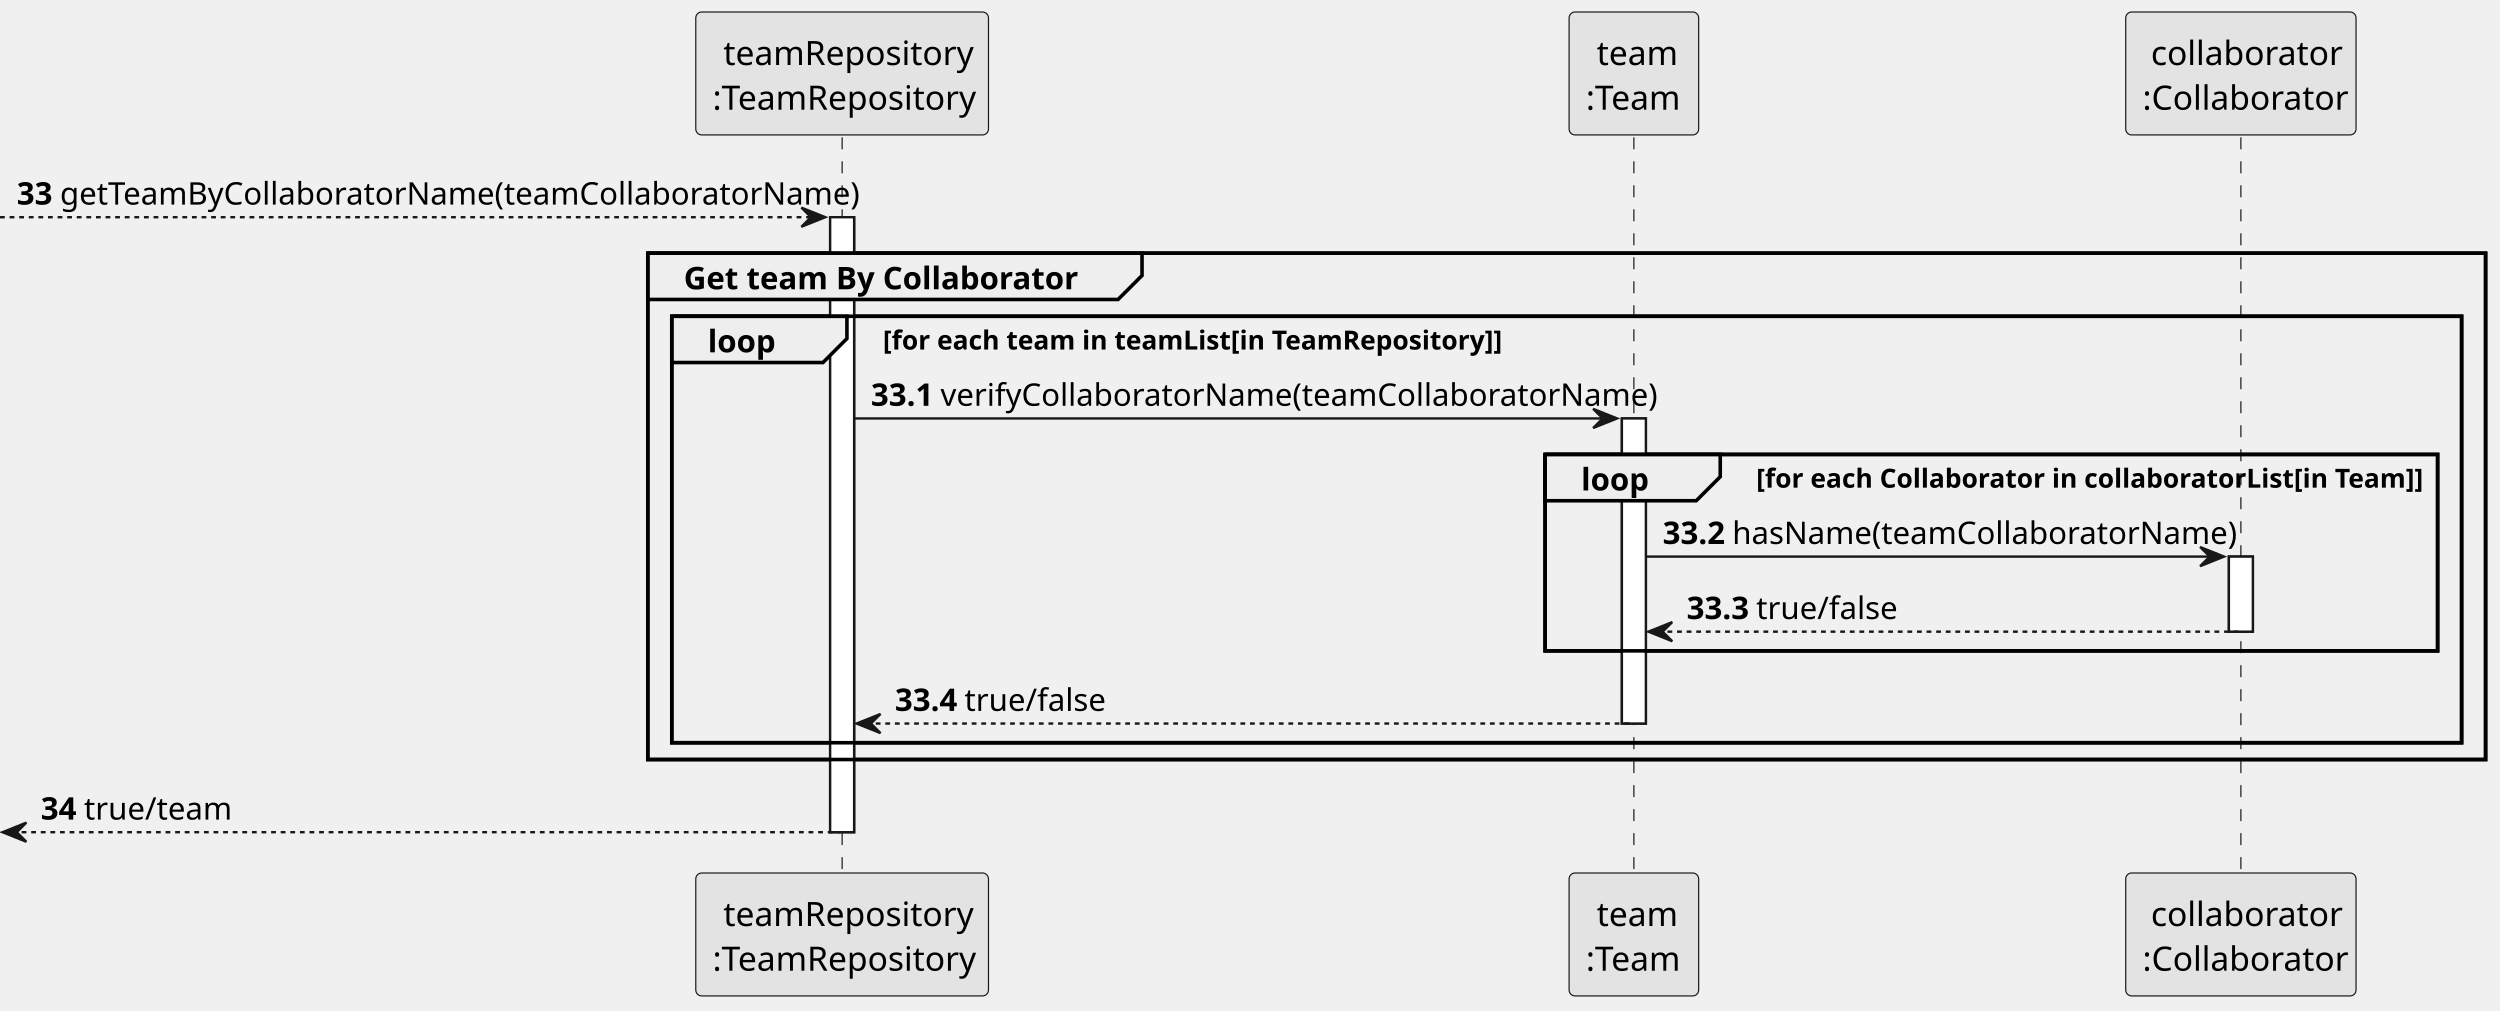
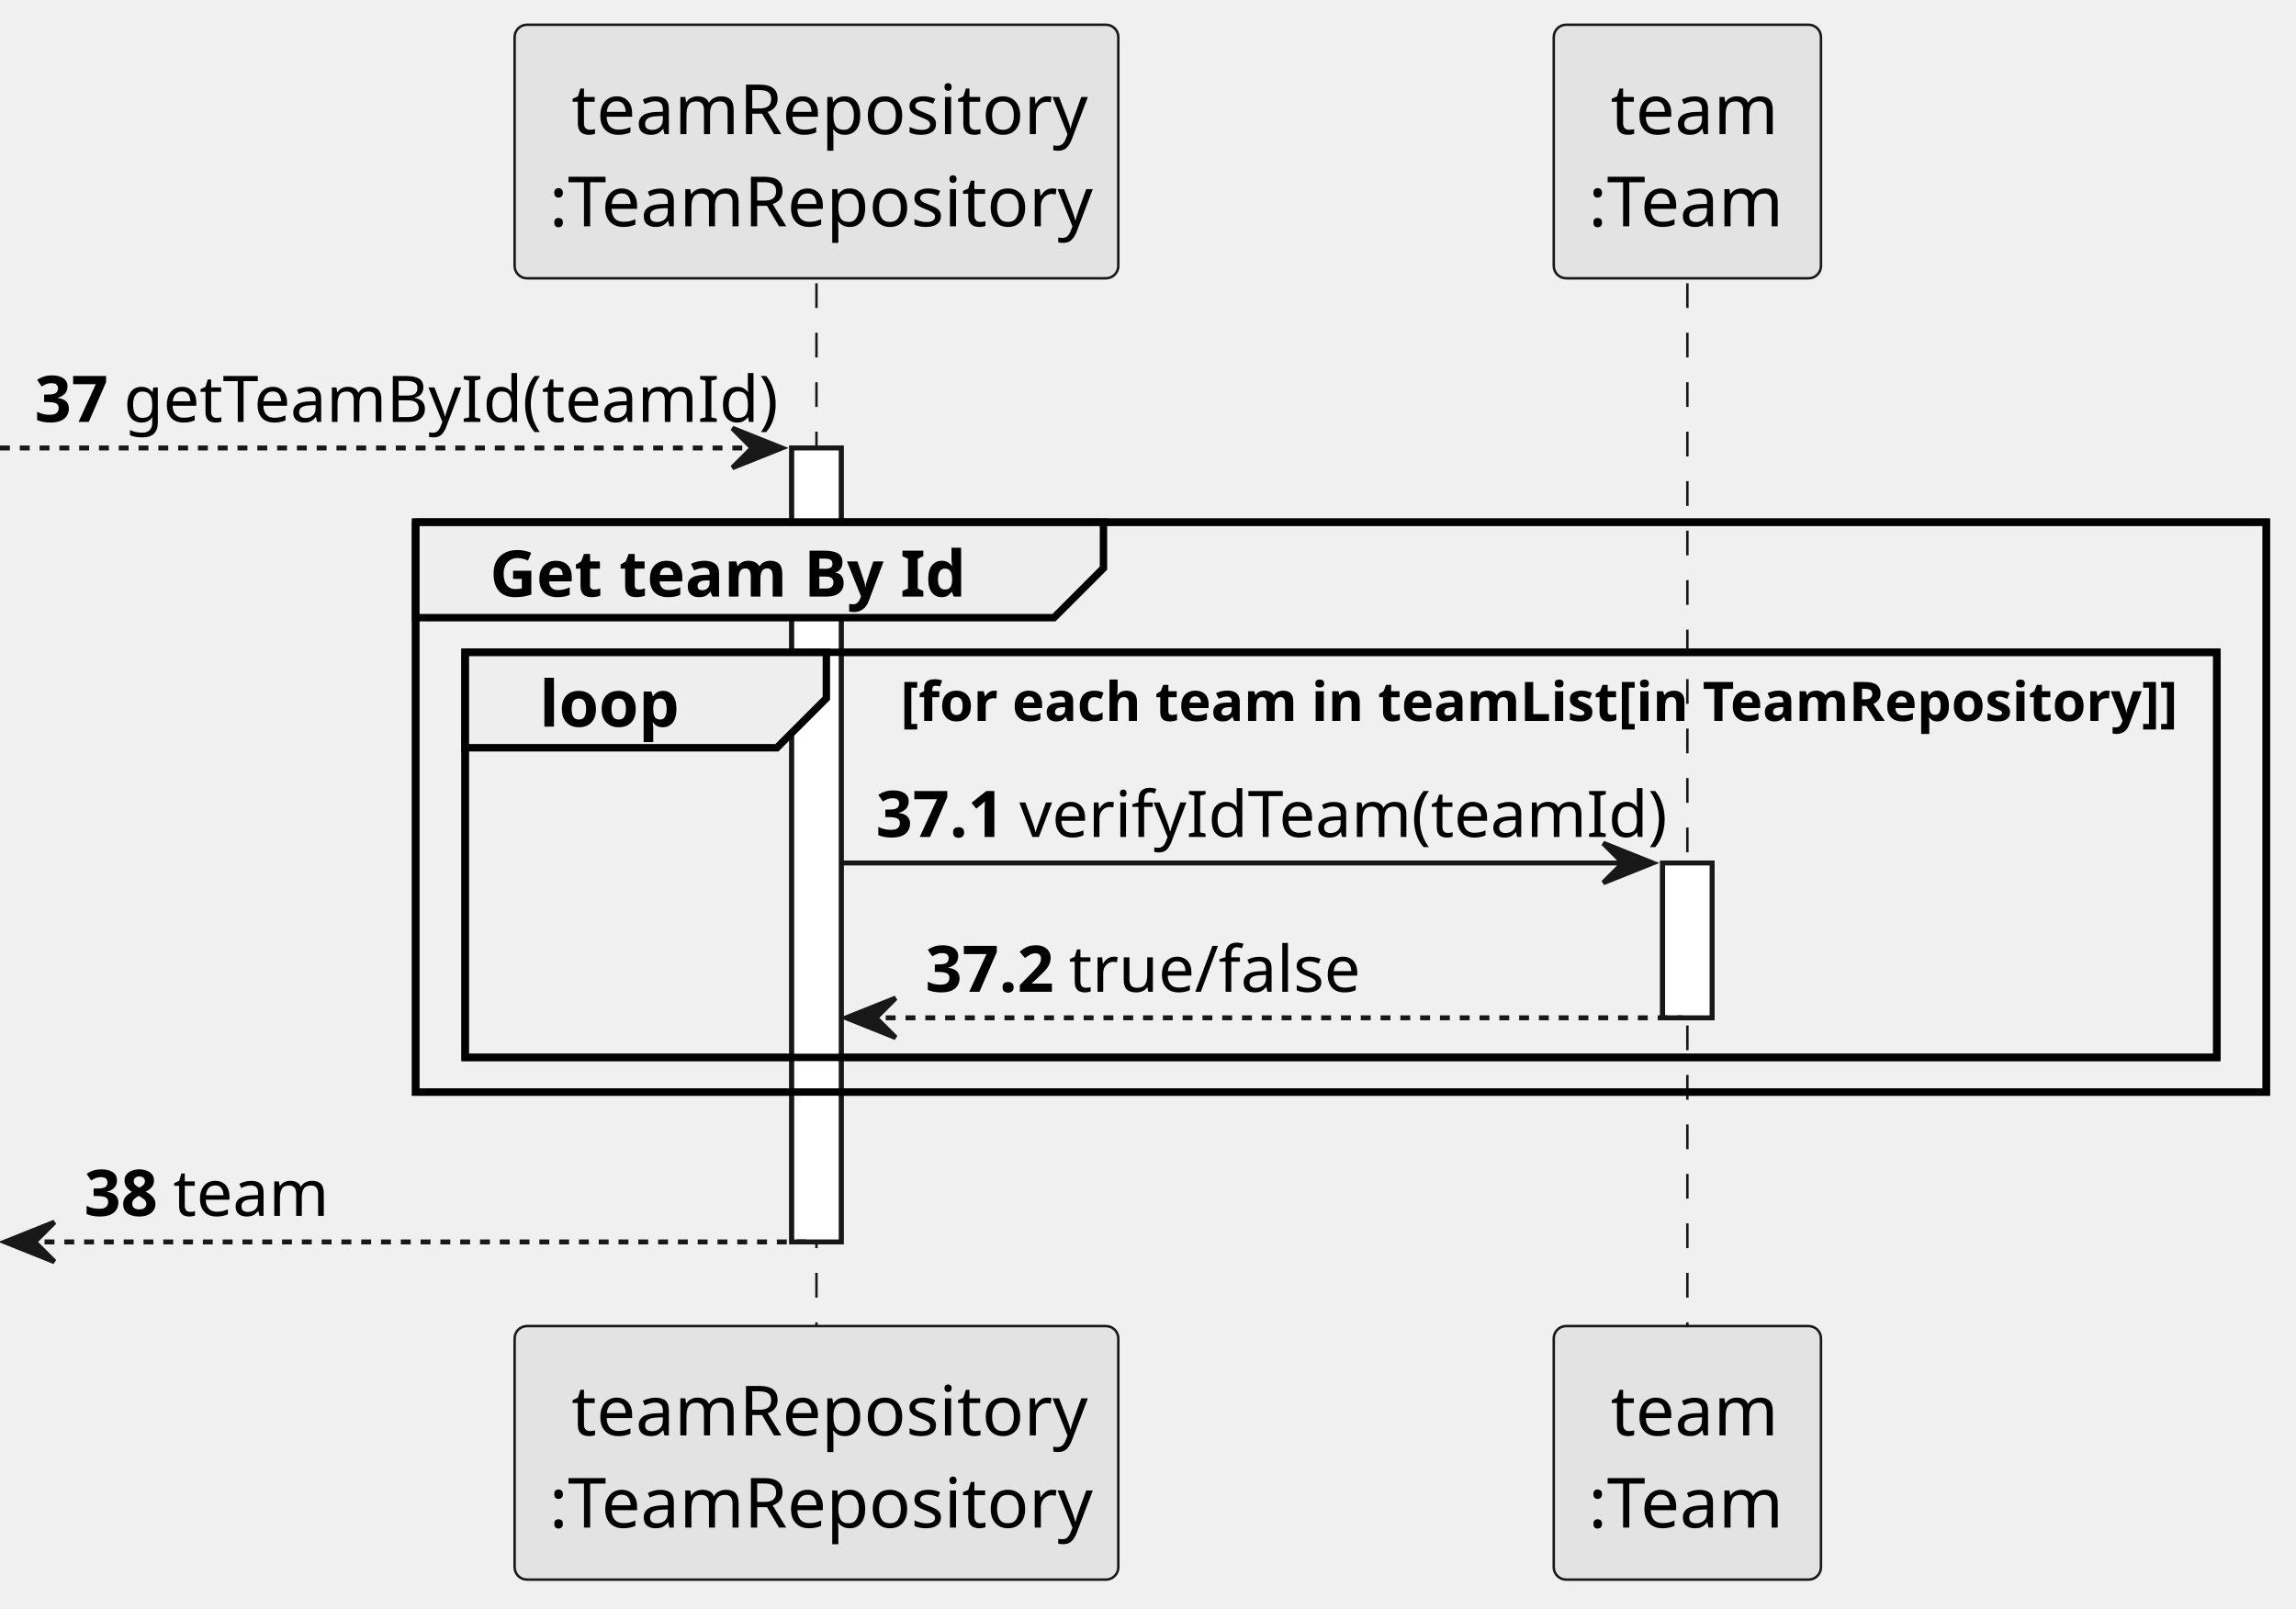
- <svg xmlns="http://www.w3.org/2000/svg" contentStyleType="text/css" height="421px" preserveAspectRatio="none" style="width:1042px;height:421px;background:#FFFFFF;" version="1.1" viewBox="0 0 1042 421" width="1042px" zoomAndPan="magnify">
+ <svg xmlns="http://www.w3.org/2000/svg" contentStyleType="text/css" height="325px" preserveAspectRatio="none" style="width:464px;height:325px;background:#FFFFFF;" version="1.1" viewBox="0 0 464 325" width="464px" zoomAndPan="magnify">
  <defs />
  <g>
-     <rect fill="#FFFFFF" height="256.328" style="stroke:#181818;stroke-width:1.0;" width="10" x="346" y="90.533" />
-     <rect fill="#FFFFFF" height="127.164" style="stroke:#181818;stroke-width:1.0;" width="10" x="676" y="174.406" />
-     <rect fill="#FFFFFF" height="31.291" style="stroke:#181818;stroke-width:1.0;" width="10" x="929" y="231.988" />
-     <rect fill="none" height="211.037" style="stroke:#000000;stroke-width:1.5;" width="766" x="270" y="105.533" />
-     <rect fill="none" height="177.746" style="stroke:#000000;stroke-width:1.5;" width="746" x="280" y="131.824" />
-     <rect fill="none" height="81.873" style="stroke:#000000;stroke-width:1.5;" width="372" x="644" y="189.406" />
-     <line style="stroke:#181818;stroke-width:0.5;stroke-dasharray:5.0,5.0;" x1="351" x2="351" y1="57.242" y2="364.861" />
-     <line style="stroke:#181818;stroke-width:0.5;stroke-dasharray:5.0,5.0;" x1="681" x2="681" y1="57.242" y2="364.861" />
-     <line style="stroke:#181818;stroke-width:0.5;stroke-dasharray:5.0,5.0;" x1="934" x2="934" y1="57.242" y2="364.861" />
-     <rect fill="#E3E3E3" height="51.242" rx="2.5" ry="2.5" style="stroke:#181818;stroke-width:0.5;" width="122" x="290" y="5" />
-     <text fill="#000000" font-family="sans-serif" font-size="14" lengthAdjust="spacing" textLength="99" x="301.5" y="27.107">teamRepository</text>
-     <text fill="#000000" font-family="sans-serif" font-size="14" lengthAdjust="spacing" textLength="108" x="297" y="45.728">:TeamRepository</text>
-     <rect fill="#E3E3E3" height="51.242" rx="2.5" ry="2.5" style="stroke:#181818;stroke-width:0.5;" width="122" x="290" y="363.861" />
-     <text fill="#000000" font-family="sans-serif" font-size="14" lengthAdjust="spacing" textLength="99" x="301.5" y="385.969">teamRepository</text>
-     <text fill="#000000" font-family="sans-serif" font-size="14" lengthAdjust="spacing" textLength="108" x="297" y="404.59">:TeamRepository</text>
-     <rect fill="#E3E3E3" height="51.242" rx="2.5" ry="2.5" style="stroke:#181818;stroke-width:0.5;" width="54" x="654" y="5" />
-     <text fill="#000000" font-family="sans-serif" font-size="14" lengthAdjust="spacing" textLength="31" x="665.5" y="27.107">team</text>
-     <text fill="#000000" font-family="sans-serif" font-size="14" lengthAdjust="spacing" textLength="40" x="661" y="45.728">:Team</text>
-     <rect fill="#E3E3E3" height="51.242" rx="2.5" ry="2.5" style="stroke:#181818;stroke-width:0.5;" width="54" x="654" y="363.861" />
-     <text fill="#000000" font-family="sans-serif" font-size="14" lengthAdjust="spacing" textLength="31" x="665.5" y="385.969">team</text>
-     <text fill="#000000" font-family="sans-serif" font-size="14" lengthAdjust="spacing" textLength="40" x="661" y="404.59">:Team</text>
-     <rect fill="#E3E3E3" height="51.242" rx="2.5" ry="2.5" style="stroke:#181818;stroke-width:0.5;" width="96" x="886" y="5" />
-     <text fill="#000000" font-family="sans-serif" font-size="14" lengthAdjust="spacing" textLength="75" x="896.5" y="27.107">collaborator</text>
-     <text fill="#000000" font-family="sans-serif" font-size="14" lengthAdjust="spacing" textLength="82" x="893" y="45.728">:Collaborator</text>
-     <rect fill="#E3E3E3" height="51.242" rx="2.5" ry="2.5" style="stroke:#181818;stroke-width:0.5;" width="96" x="886" y="363.861" />
-     <text fill="#000000" font-family="sans-serif" font-size="14" lengthAdjust="spacing" textLength="75" x="896.5" y="385.969">collaborator</text>
-     <text fill="#000000" font-family="sans-serif" font-size="14" lengthAdjust="spacing" textLength="82" x="893" y="404.59">:Collaborator</text>
-     <rect fill="#FFFFFF" height="256.328" style="stroke:#181818;stroke-width:1.0;" width="10" x="346" y="90.533" />
-     <rect fill="#FFFFFF" height="127.164" style="stroke:#181818;stroke-width:1.0;" width="10" x="676" y="174.406" />
-     <rect fill="#FFFFFF" height="31.291" style="stroke:#181818;stroke-width:1.0;" width="10" x="929" y="231.988" />
-     <polygon fill="#181818" points="334,86.533,344,90.533,334,94.533,338,90.533" style="stroke:#181818;stroke-width:1.0;" />
-     <line style="stroke:#181818;stroke-width:1.0;stroke-dasharray:2.0,2.0;" x1="0" x2="340" y1="90.533" y2="90.533" />
-     <text fill="#000000" font-family="sans-serif" font-size="13" font-weight="bold" lengthAdjust="spacing" textLength="14" x="7" y="85.27">33</text>
-     <text fill="#000000" font-family="sans-serif" font-size="13" lengthAdjust="spacing" textLength="309" x="25" y="85.27">getTeamByCollaboratorName(teamCollaboratorName)</text>
-     <path d="M270,105.533 L476,105.533 L476,114.824 L466,124.824 L270,124.824 L270,105.533 " fill="#EEEEEE" style="stroke:#000000;stroke-width:1.5;" />
-     <rect fill="none" height="211.037" style="stroke:#000000;stroke-width:1.5;" width="766" x="270" y="105.533" />
-     <text fill="#000000" font-family="sans-serif" font-size="13" font-weight="bold" lengthAdjust="spacing" textLength="161" x="285" y="120.561">Get team By Collaborator</text>
-     <path d="M280,131.824 L353,131.824 L353,141.115 L343,151.115 L280,151.115 L280,131.824 " fill="#EEEEEE" style="stroke:#000000;stroke-width:1.5;" />
-     <rect fill="none" height="177.746" style="stroke:#000000;stroke-width:1.5;" width="746" x="280" y="131.824" />
-     <text fill="#000000" font-family="sans-serif" font-size="13" font-weight="bold" lengthAdjust="spacing" textLength="28" x="295" y="146.852">loop</text>
-     <text fill="#000000" font-family="sans-serif" font-size="11" font-weight="bold" lengthAdjust="spacing" textLength="261" x="368" y="145.694">[for each team in teamList[in TeamRepository]]</text>
-     <polygon fill="#181818" points="664,170.406,674,174.406,664,178.406,668,174.406" style="stroke:#181818;stroke-width:1.0;" />
-     <line style="stroke:#181818;stroke-width:1.0;" x1="356" x2="670" y1="174.406" y2="174.406" />
-     <text fill="#000000" font-family="sans-serif" font-size="13" font-weight="bold" lengthAdjust="spacing" textLength="25" x="363" y="169.144">33.1</text>
-     <text fill="#000000" font-family="sans-serif" font-size="13" lengthAdjust="spacing" textLength="272" x="392" y="169.144">verifyCollaboratorName(teamCollaboratorName)</text>
-     <path d="M644,189.406 L717,189.406 L717,198.697 L707,208.697 L644,208.697 L644,189.406 " fill="#EEEEEE" style="stroke:#000000;stroke-width:1.5;" />
-     <rect fill="none" height="81.873" style="stroke:#000000;stroke-width:1.5;" width="372" x="644" y="189.406" />
-     <text fill="#000000" font-family="sans-serif" font-size="13" font-weight="bold" lengthAdjust="spacing" textLength="28" x="659" y="204.435">loop</text>
-     <text fill="#000000" font-family="sans-serif" font-size="11" font-weight="bold" lengthAdjust="spacing" textLength="279" x="732" y="203.276">[for each Collaborator in collaboratorList[in Team]]</text>
-     <polygon fill="#181818" points="917,227.988,927,231.988,917,235.988,921,231.988" style="stroke:#181818;stroke-width:1.0;" />
-     <line style="stroke:#181818;stroke-width:1.0;" x1="686" x2="923" y1="231.988" y2="231.988" />
-     <text fill="#000000" font-family="sans-serif" font-size="13" font-weight="bold" lengthAdjust="spacing" textLength="25" x="693" y="226.726">33.2</text>
-     <text fill="#000000" font-family="sans-serif" font-size="13" lengthAdjust="spacing" textLength="195" x="722" y="226.726">hasName(teamCollaboratorName)</text>
-     <polygon fill="#181818" points="697,259.279,687,263.279,697,267.279,693,263.279" style="stroke:#181818;stroke-width:1.0;" />
-     <line style="stroke:#181818;stroke-width:1.0;stroke-dasharray:2.0,2.0;" x1="691" x2="933" y1="263.279" y2="263.279" />
-     <text fill="#000000" font-family="sans-serif" font-size="13" font-weight="bold" lengthAdjust="spacing" textLength="25" x="703" y="258.017">33.3</text>
-     <text fill="#000000" font-family="sans-serif" font-size="13" lengthAdjust="spacing" textLength="53" x="732" y="258.017">true/false</text>
-     <polygon fill="#181818" points="367,297.57,357,301.57,367,305.57,363,301.57" style="stroke:#181818;stroke-width:1.0;" />
-     <line style="stroke:#181818;stroke-width:1.0;stroke-dasharray:2.0,2.0;" x1="361" x2="680" y1="301.57" y2="301.57" />
-     <text fill="#000000" font-family="sans-serif" font-size="13" font-weight="bold" lengthAdjust="spacing" textLength="25" x="373" y="296.308">33.4</text>
-     <text fill="#000000" font-family="sans-serif" font-size="13" lengthAdjust="spacing" textLength="53" x="402" y="296.308">true/false</text>
-     <polygon fill="#181818" points="11,342.861,1,346.861,11,350.861,7,346.861" style="stroke:#181818;stroke-width:1.0;" />
-     <line style="stroke:#181818;stroke-width:1.0;stroke-dasharray:2.0,2.0;" x1="5" x2="350" y1="346.861" y2="346.861" />
-     <text fill="#000000" font-family="sans-serif" font-size="13" font-weight="bold" lengthAdjust="spacing" textLength="14" x="17" y="341.599">34</text>
-     <text fill="#000000" font-family="sans-serif" font-size="13" lengthAdjust="spacing" textLength="55" x="35" y="341.599">true/team</text>
+     <rect fill="#FFFFFF" height="160.455" style="stroke:#181818;stroke-width:1.0;" width="10" x="160" y="90.533" />
+     <rect fill="#FFFFFF" height="31.291" style="stroke:#181818;stroke-width:1.0;" width="10" x="336" y="174.406" />
+     <rect fill="none" height="115.164" style="stroke:#000000;stroke-width:1.5;" width="374" x="84" y="105.533" />
+     <rect fill="none" height="81.873" style="stroke:#000000;stroke-width:1.5;" width="354" x="94" y="131.824" />
+     <line style="stroke:#181818;stroke-width:0.5;stroke-dasharray:5.0,5.0;" x1="165" x2="165" y1="57.242" y2="268.988" />
+     <line style="stroke:#181818;stroke-width:0.5;stroke-dasharray:5.0,5.0;" x1="341" x2="341" y1="57.242" y2="268.988" />
+     <rect fill="#E3E3E3" height="51.242" rx="2.5" ry="2.5" style="stroke:#181818;stroke-width:0.5;" width="122" x="104" y="5" />
+     <text fill="#000000" font-family="sans-serif" font-size="14" lengthAdjust="spacing" textLength="99" x="115.5" y="27.107">teamRepository</text>
+     <text fill="#000000" font-family="sans-serif" font-size="14" lengthAdjust="spacing" textLength="108" x="111" y="45.728">:TeamRepository</text>
+     <rect fill="#E3E3E3" height="51.242" rx="2.5" ry="2.5" style="stroke:#181818;stroke-width:0.5;" width="122" x="104" y="267.988" />
+     <text fill="#000000" font-family="sans-serif" font-size="14" lengthAdjust="spacing" textLength="99" x="115.5" y="290.096">teamRepository</text>
+     <text fill="#000000" font-family="sans-serif" font-size="14" lengthAdjust="spacing" textLength="108" x="111" y="308.717">:TeamRepository</text>
+     <rect fill="#E3E3E3" height="51.242" rx="2.5" ry="2.5" style="stroke:#181818;stroke-width:0.5;" width="54" x="314" y="5" />
+     <text fill="#000000" font-family="sans-serif" font-size="14" lengthAdjust="spacing" textLength="31" x="325.5" y="27.107">team</text>
+     <text fill="#000000" font-family="sans-serif" font-size="14" lengthAdjust="spacing" textLength="40" x="321" y="45.728">:Team</text>
+     <rect fill="#E3E3E3" height="51.242" rx="2.5" ry="2.5" style="stroke:#181818;stroke-width:0.5;" width="54" x="314" y="267.988" />
+     <text fill="#000000" font-family="sans-serif" font-size="14" lengthAdjust="spacing" textLength="31" x="325.5" y="290.096">team</text>
+     <text fill="#000000" font-family="sans-serif" font-size="14" lengthAdjust="spacing" textLength="40" x="321" y="308.717">:Team</text>
+     <rect fill="#FFFFFF" height="160.455" style="stroke:#181818;stroke-width:1.0;" width="10" x="160" y="90.533" />
+     <rect fill="#FFFFFF" height="31.291" style="stroke:#181818;stroke-width:1.0;" width="10" x="336" y="174.406" />
+     <polygon fill="#181818" points="148,86.533,158,90.533,148,94.533,152,90.533" style="stroke:#181818;stroke-width:1.0;" />
+     <line style="stroke:#181818;stroke-width:1.0;stroke-dasharray:2.0,2.0;" x1="0" x2="154" y1="90.533" y2="90.533" />
+     <text fill="#000000" font-family="sans-serif" font-size="13" font-weight="bold" lengthAdjust="spacing" textLength="14" x="7" y="85.27">37</text>
+     <text fill="#000000" font-family="sans-serif" font-size="13" lengthAdjust="spacing" textLength="123" x="25" y="85.27">getTeamById(teamId)</text>
+     <path d="M84,105.533 L223,105.533 L223,114.824 L213,124.824 L84,124.824 L84,105.533 " fill="#EEEEEE" style="stroke:#000000;stroke-width:1.5;" />
+     <rect fill="none" height="115.164" style="stroke:#000000;stroke-width:1.5;" width="374" x="84" y="105.533" />
+     <text fill="#000000" font-family="sans-serif" font-size="13" font-weight="bold" lengthAdjust="spacing" textLength="94" x="99" y="120.561">Get team By Id</text>
+     <path d="M94,131.824 L167,131.824 L167,141.115 L157,151.115 L94,151.115 L94,131.824 " fill="#EEEEEE" style="stroke:#000000;stroke-width:1.5;" />
+     <rect fill="none" height="81.873" style="stroke:#000000;stroke-width:1.5;" width="354" x="94" y="131.824" />
+     <text fill="#000000" font-family="sans-serif" font-size="13" font-weight="bold" lengthAdjust="spacing" textLength="28" x="109" y="146.852">loop</text>
+     <text fill="#000000" font-family="sans-serif" font-size="11" font-weight="bold" lengthAdjust="spacing" textLength="261" x="182" y="145.694">[for each team in teamList[in TeamRepository]]</text>
+     <polygon fill="#181818" points="324,170.406,334,174.406,324,178.406,328,174.406" style="stroke:#181818;stroke-width:1.0;" />
+     <line style="stroke:#181818;stroke-width:1.0;" x1="170" x2="330" y1="174.406" y2="174.406" />
+     <text fill="#000000" font-family="sans-serif" font-size="13" font-weight="bold" lengthAdjust="spacing" textLength="25" x="177" y="169.144">37.1</text>
+     <text fill="#000000" font-family="sans-serif" font-size="13" lengthAdjust="spacing" textLength="118" x="206" y="169.144">verifyIdTeam(teamId)</text>
+     <polygon fill="#181818" points="181,201.697,171,205.697,181,209.697,177,205.697" style="stroke:#181818;stroke-width:1.0;" />
+     <line style="stroke:#181818;stroke-width:1.0;stroke-dasharray:2.0,2.0;" x1="175" x2="340" y1="205.697" y2="205.697" />
+     <text fill="#000000" font-family="sans-serif" font-size="13" font-weight="bold" lengthAdjust="spacing" textLength="25" x="187" y="200.435">37.2</text>
+     <text fill="#000000" font-family="sans-serif" font-size="13" lengthAdjust="spacing" textLength="53" x="216" y="200.435">true/false</text>
+     <polygon fill="#181818" points="11,246.988,1,250.988,11,254.988,7,250.988" style="stroke:#181818;stroke-width:1.0;" />
+     <line style="stroke:#181818;stroke-width:1.0;stroke-dasharray:2.0,2.0;" x1="5" x2="164" y1="250.988" y2="250.988" />
+     <text fill="#000000" font-family="sans-serif" font-size="13" font-weight="bold" lengthAdjust="spacing" textLength="14" x="17" y="245.726">38</text>
+     <text fill="#000000" font-family="sans-serif" font-size="13" lengthAdjust="spacing" textLength="29" x="35" y="245.726">team</text>
  </g>
</svg>
